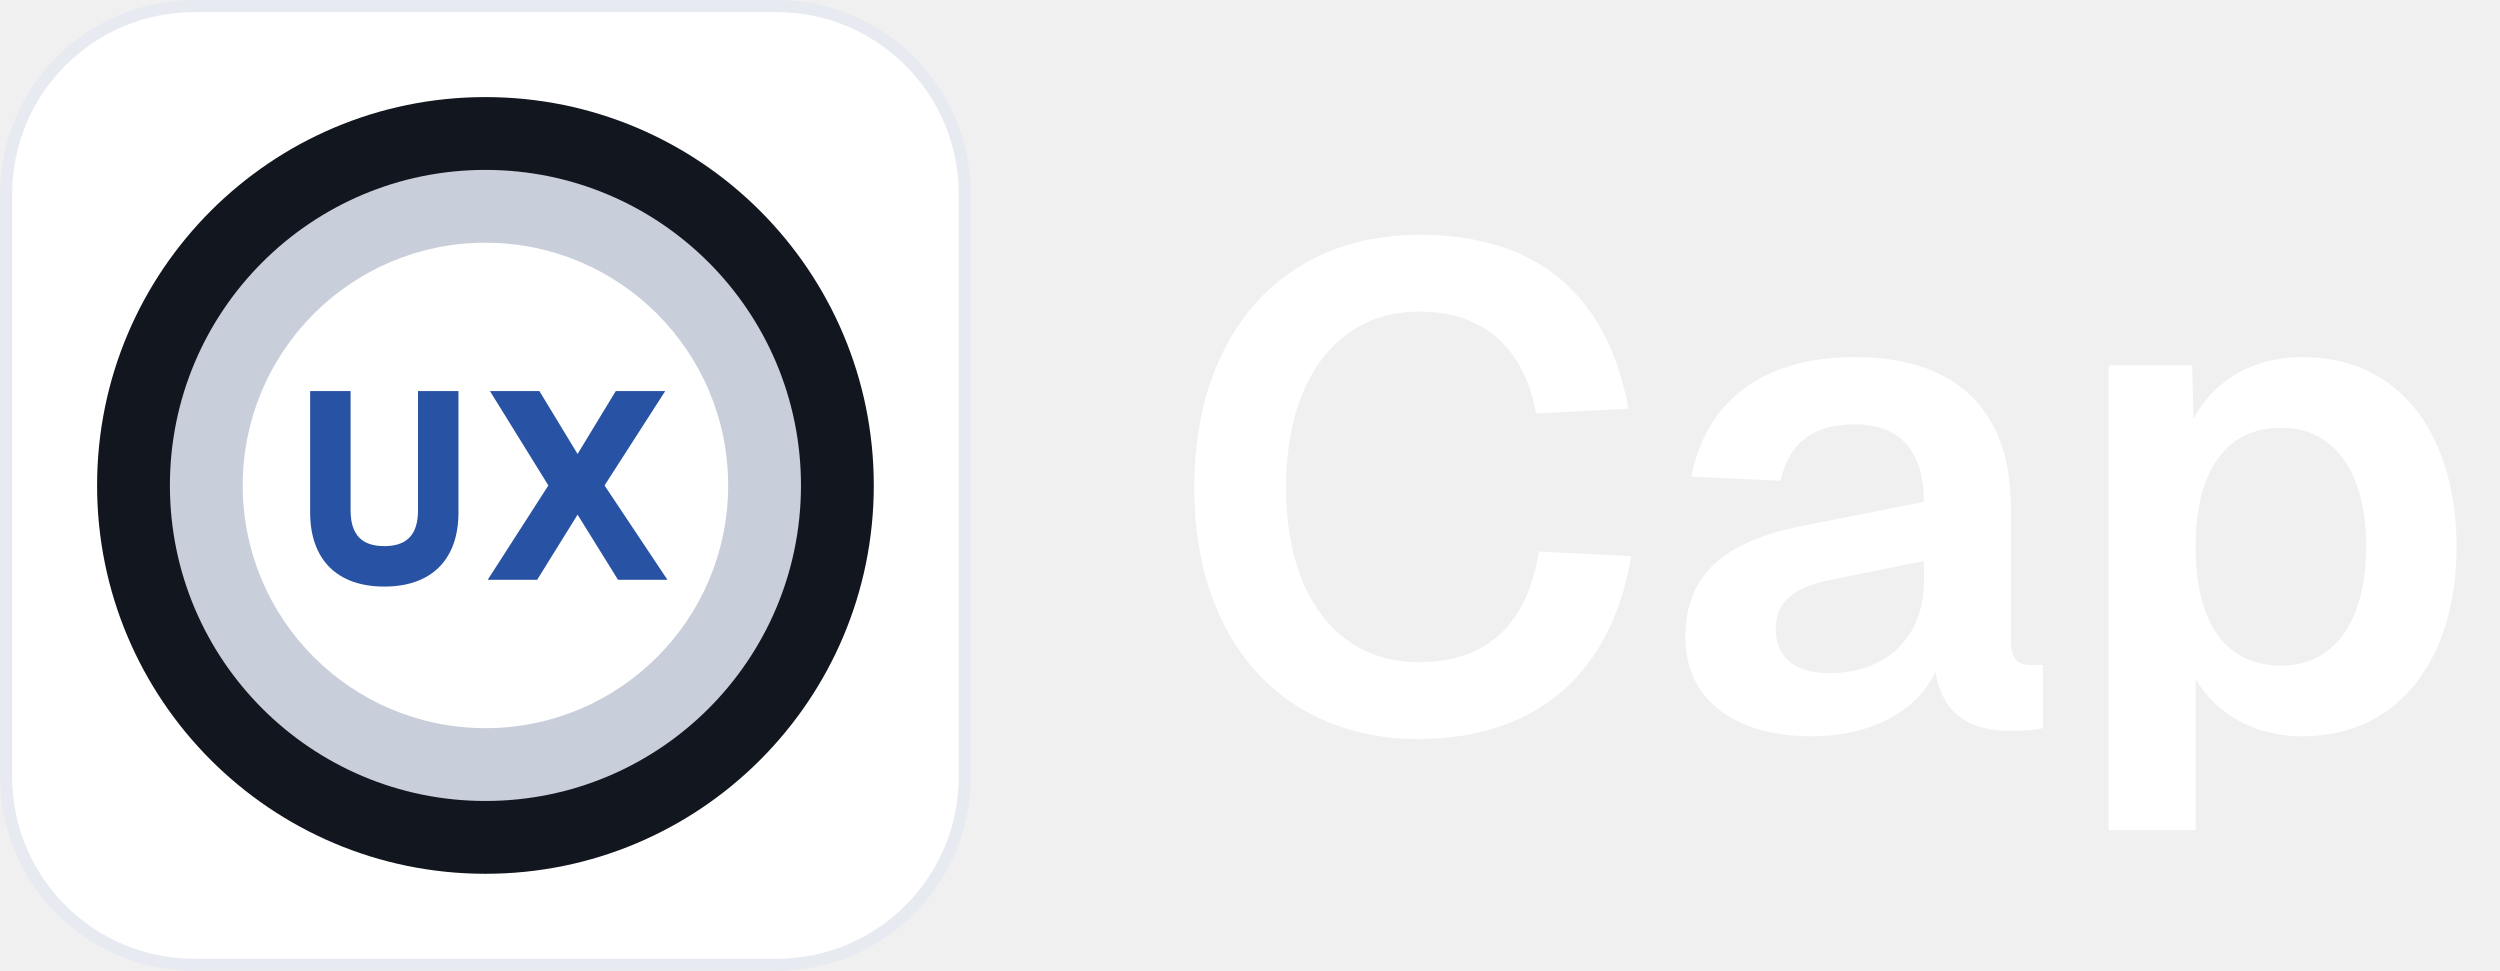
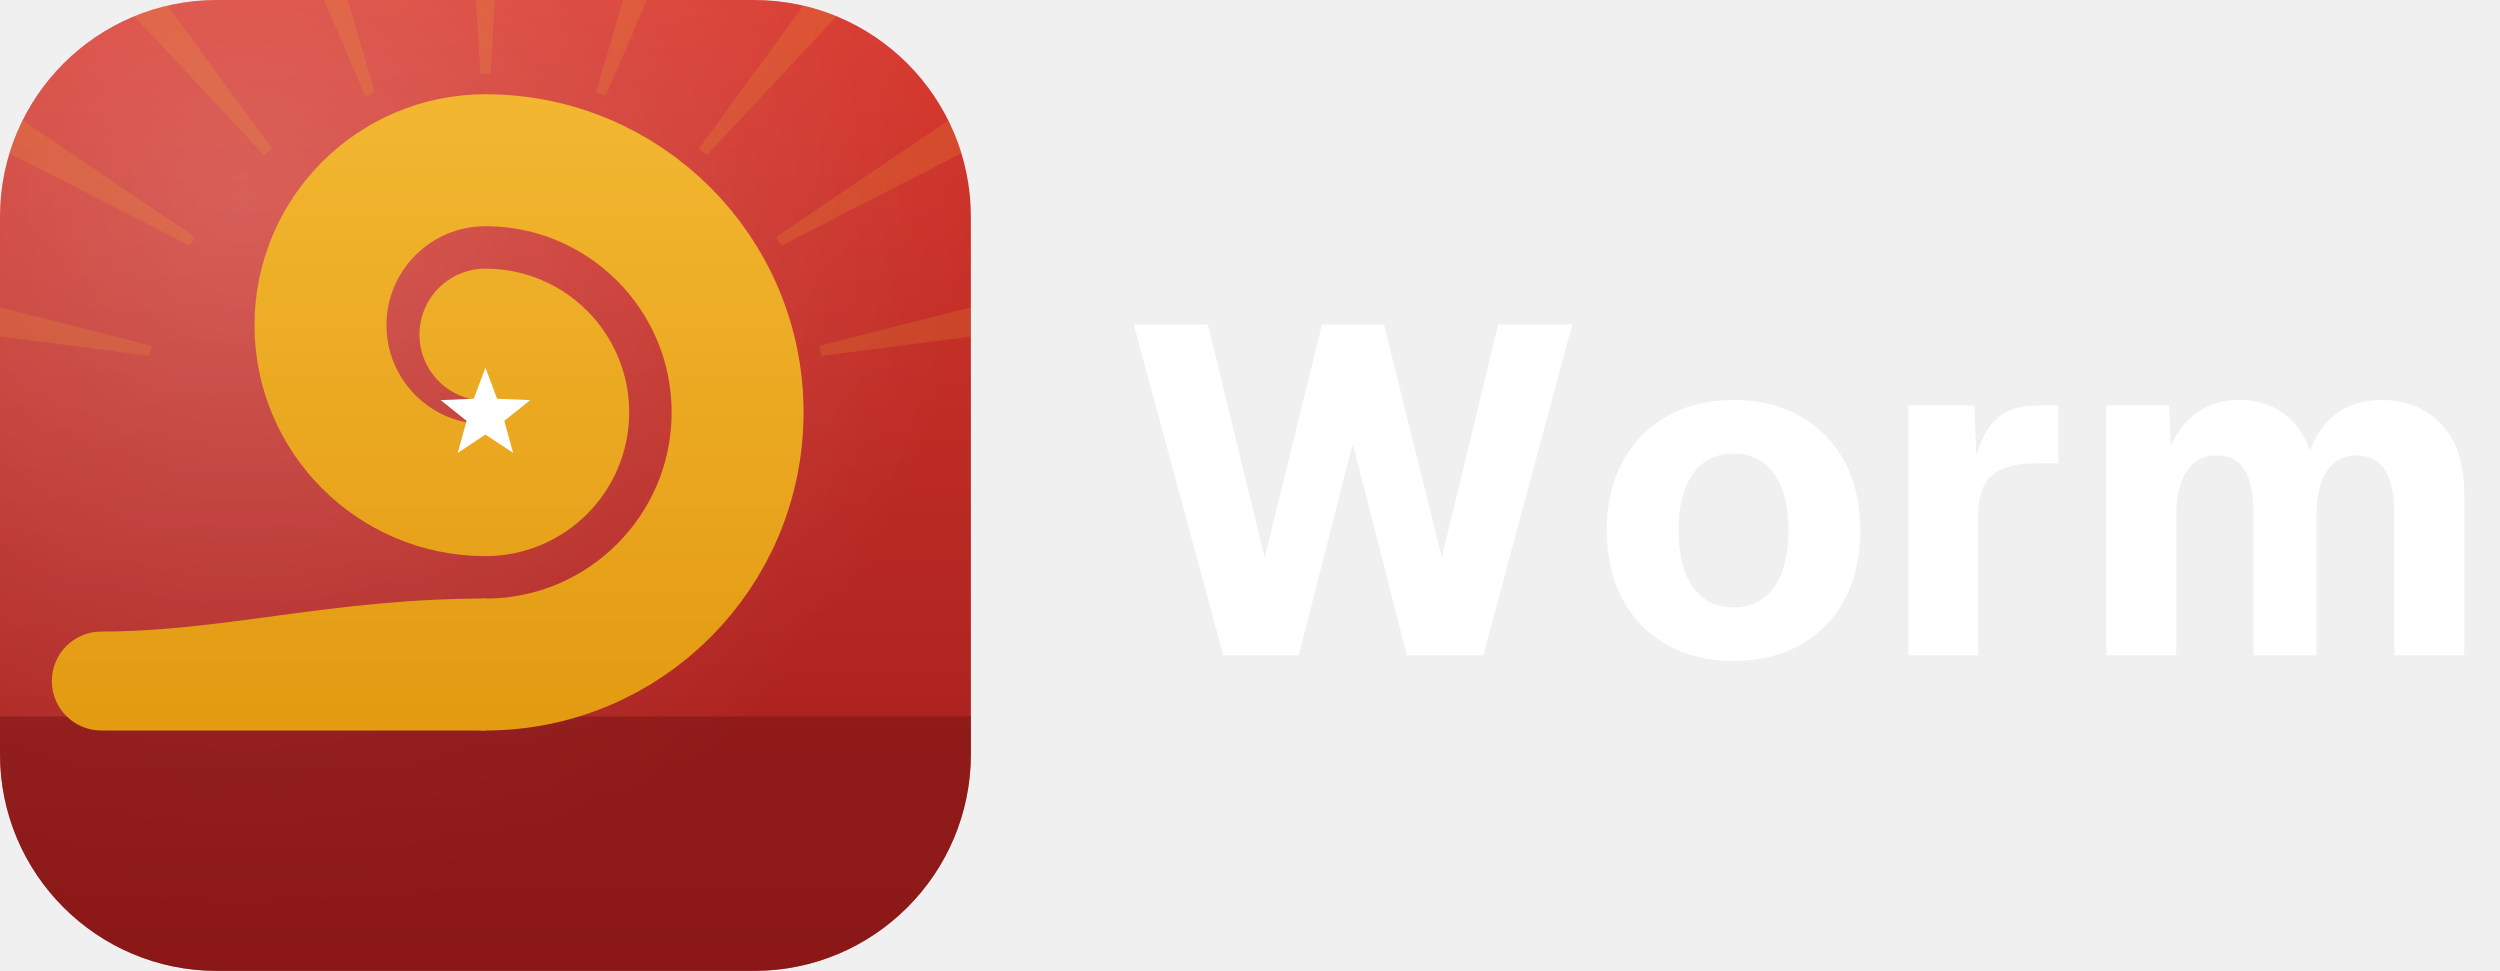
<svg xmlns="http://www.w3.org/2000/svg" width="103" height="40" viewBox="0 0 103 40" fill="none">
-   <path d="M32 0.25H8C3.72 0.25 0.25 3.72 0.25 8V32C0.25 36.28 3.72 39.75 8 39.75H32C36.28 39.75 39.75 36.28 39.75 32V8C39.75 3.72 36.28 0.25 32 0.25Z" fill="white" />
-   <path d="M32 0.25H8C3.72 0.25 0.25 3.72 0.25 8V32C0.25 36.28 3.72 39.75 8 39.75H32C36.28 39.75 39.75 36.28 39.75 32V8C39.75 3.72 36.28 0.25 32 0.25Z" stroke="#E7EAF0" stroke-width="0.5" />
-   <path d="M20 36C28.837 36 36 28.837 36 20C36 11.164 28.837 4 20 4C11.164 4 4 11.164 4 20C4 28.837 11.164 36 20 36Z" fill="#12161F" />
-   <path d="M20 33C27.18 33 33 27.18 33 20C33 12.82 27.18 7 20 7C12.82 7 7 12.82 7 20C7 27.18 12.82 33 20 33Z" fill="#C9CEDB" />
-   <path d="M20 30C25.523 30 30 25.523 30 20C30 14.477 25.523 10 20 10C14.477 10 10 14.477 10 20C10 25.523 14.477 30 20 30Z" fill="white" />
-   <path d="M58.416 30.448C53.012 30.448 49.204 26.584 49.204 20.088C49.204 13.704 52.872 9.672 58.472 9.672C63.54 9.672 66.256 12.332 67.096 16.84L63.288 17.036C62.812 14.432 61.216 12.836 58.472 12.836C55.084 12.836 52.984 15.664 52.984 20.088C52.984 24.568 55.14 27.284 58.444 27.284C61.384 27.284 62.952 25.576 63.4 22.72L67.208 22.916C66.424 27.592 63.456 30.448 58.416 30.448ZM74.645 30.336C71.509 30.336 69.437 28.852 69.437 26.248C69.437 23.672 71.033 22.3 74.309 21.656L79.265 20.676C79.265 18.576 78.285 17.484 76.409 17.484C74.645 17.484 73.693 18.296 73.357 19.808L69.689 19.64C70.277 16.504 72.685 14.712 76.409 14.712C80.665 14.712 82.849 16.952 82.849 20.928V26.36C82.849 27.172 83.129 27.396 83.689 27.396H84.165V30C83.941 30.056 83.353 30.112 82.877 30.112C81.253 30.112 80.049 29.524 79.741 27.676C79.013 29.272 77.109 30.336 74.645 30.336ZM75.373 27.732C77.753 27.732 79.265 26.22 79.265 23.952V23.112L75.401 23.896C73.805 24.204 73.161 24.876 73.161 25.912C73.161 27.088 73.945 27.732 75.373 27.732ZM86.874 34.2V15.048H90.318L90.374 17.26C91.242 15.608 92.894 14.712 94.854 14.712C99.11 14.712 101.21 18.212 101.21 22.524C101.21 26.836 99.082 30.336 94.826 30.336C92.922 30.336 91.27 29.412 90.458 27.956V34.2H86.874ZM93.986 27.424C96.17 27.424 97.486 25.604 97.486 22.524C97.486 19.444 96.17 17.624 93.986 17.624C91.802 17.624 90.458 19.276 90.458 22.524C90.458 25.772 91.774 27.424 93.986 27.424Z" fill="white" />
-   <g fill="#2852A3" transform="translate(-3.7037 -3.7037) scale(.0925926)">
-     <path d="M178 214H196V267C196 278 201 283 211 283C221 283 226 278 226 267V214H244V268C244 289 232 301 211 301C190 301 178 289 178 268V214Z" />
-     <path d="M258 214H280L297 242L314 214H336L309 256L337 298H315L297 269L279 298H257L284 256L258 214Z" />
+   <svg x="0" y="0" width="40" height="40" viewBox="100 100 824 824">
+     <defs>
+       <linearGradient id="field" x1="0" y1="100" x2="0" y2="924" gradientUnits="userSpaceOnUse">
+         <stop offset="0" stop-color="#D8392E" />
+         <stop offset="1" stop-color="#9E1B1B" />
+       </linearGradient>
+       <radialGradient id="light" cx="306" cy="265" r="618" gradientUnits="userSpaceOnUse">
+         <stop offset="0" stop-color="#fff" stop-opacity=".22" />
+         <stop offset="1" stop-color="#fff" stop-opacity="0" />
+       </radialGradient>
+       <linearGradient id="gold" x1="0" y1="196" x2="0" y2="710" gradientUnits="userSpaceOnUse">
+         <stop offset="0" stop-color="#F2B630" />
+         <stop offset="1" stop-color="#E39B12" />
+       </linearGradient>
+       <clipPath id="body">
+         <rect x="100" y="100" width="824" height="824" rx="184" />
+       </clipPath>
+       <clipPath id="tail">
+         <path d="M512 628C382 628 286 656 176 656A26 26 0 0 0 176 708H512Z" />
+       </clipPath>
+     </defs>
+     <g clip-path="url(#body)">
+       <rect x="100" y="100" width="824" height="824" fill="url(#field)" />
+       <rect x="100" y="100" width="824" height="824" fill="url(#light)" />
+       <path d="M797.1 402L1368.3 328.3L1353.7 251.8L795.5 393.5ZM763.3 308.4L1275.8 45.5L1236.1 -21.5L758.9 300.9ZM699.8 231.8L1092.9 -189.2L1033 -238.8L693.1 226.2ZM614.1 181.2L841.4 -348L768.2 -374.4L605.9 178.2ZM516.3 162.6L550.9 -412.3L473.1 -412.3L507.7 162.6ZM418.1 178.2L255.8 -374.4L182.6 -348L409.9 181.2ZM330.9 226.2L-9 -238.8L-68.9 -189.2L324.2 231.8ZM265.1 300.9L-212.1 -21.5L-251.8 45.5L260.7 308.4ZM228.5 393.5L-329.7 251.8L-344.3 328.3L226.9 402Z" fill="#F2B630" fill-opacity=".16" />
+       <rect x="100" y="708" width="824" height="216" fill="#7A1414" fill-opacity=".55" />
+     </g>
+     <path d="M512 608C382 608 290 636 186 636A42 42 0 0 0 186 720H512Z" fill="url(#gold)" />
+     <path d="M512 664A214 214 0 0 0 512 236A140 140 0 0 0 512 516A66 66 0 0 0 512 384" stroke="url(#gold)" stroke-width="112" stroke-linecap="round" />
+     <path d="M512 412L502.1 438.4L474 439.6L496 457.2L488.5 484.4L512 468.8L535.5 484.4L528 457.2L550 439.6L521.9 438.4Z" fill="#fff" />
+   </svg>
+   <g transform="translate(46 27) scale(.0192)">
+     <path fill="#FFFFFF" d="M229 0L37 -710L196 -710L318 -210L441 -710L574 -710L698 -210L819 -710L978 -710L787 0L623 0L507 -454L391 0L229 0ZM1324 12Q1242 12 1181 -22.5Q1120 -57 1086 -120Q1052 -183 1052 -268Q1052 -353 1086 -415.5Q1120 -478 1181 -513Q1242 -548 1324 -548Q1406 -548 1467.5 -513Q1529 -478 1562.5 -415.5Q1596 -353 1596 -268Q1596 -183 1562.5 -120Q1529 -57 1467.5 -22.5Q1406 12 1324 12ZM1324 -103Q1380 -103 1411 -146.5Q1442 -190 1442 -268Q1442 -346 1411 -389.5Q1380 -433 1324 -433Q1268 -433 1237 -389.5Q1206 -346 1206 -268Q1206 -190 1237 -146.5Q1268 -103 1324 -103ZM1699 0L1699 -536L1841 -536L1845 -429Q1861 -485 1892 -510.5Q1923 -536 1972 -536L2021 -536L2021 -412L1972 -412Q1909 -412 1879 -386.5Q1849 -361 1849 -301L1849 0L1699 0ZM2124 0L2124 -536L2259 -536L2262 -449Q2282 -496 2320.5 -522Q2359 -548 2408 -548Q2466 -548 2505 -518.5Q2544 -489 2561 -439Q2580 -492 2619.5 -520Q2659 -548 2712 -548Q2794 -548 2843 -496Q2892 -444 2892 -345L2892 0L2742 0L2742 -303Q2742 -429 2661 -429Q2620 -429 2597.5 -395.5Q2575 -362 2575 -301L2575 0L2440 0L2440 -301Q2440 -363 2422 -396Q2404 -429 2360 -429Q2319 -429 2296.5 -395Q2274 -361 2274 -301L2274 0L2124 0Z" />
  </g>
</svg>
